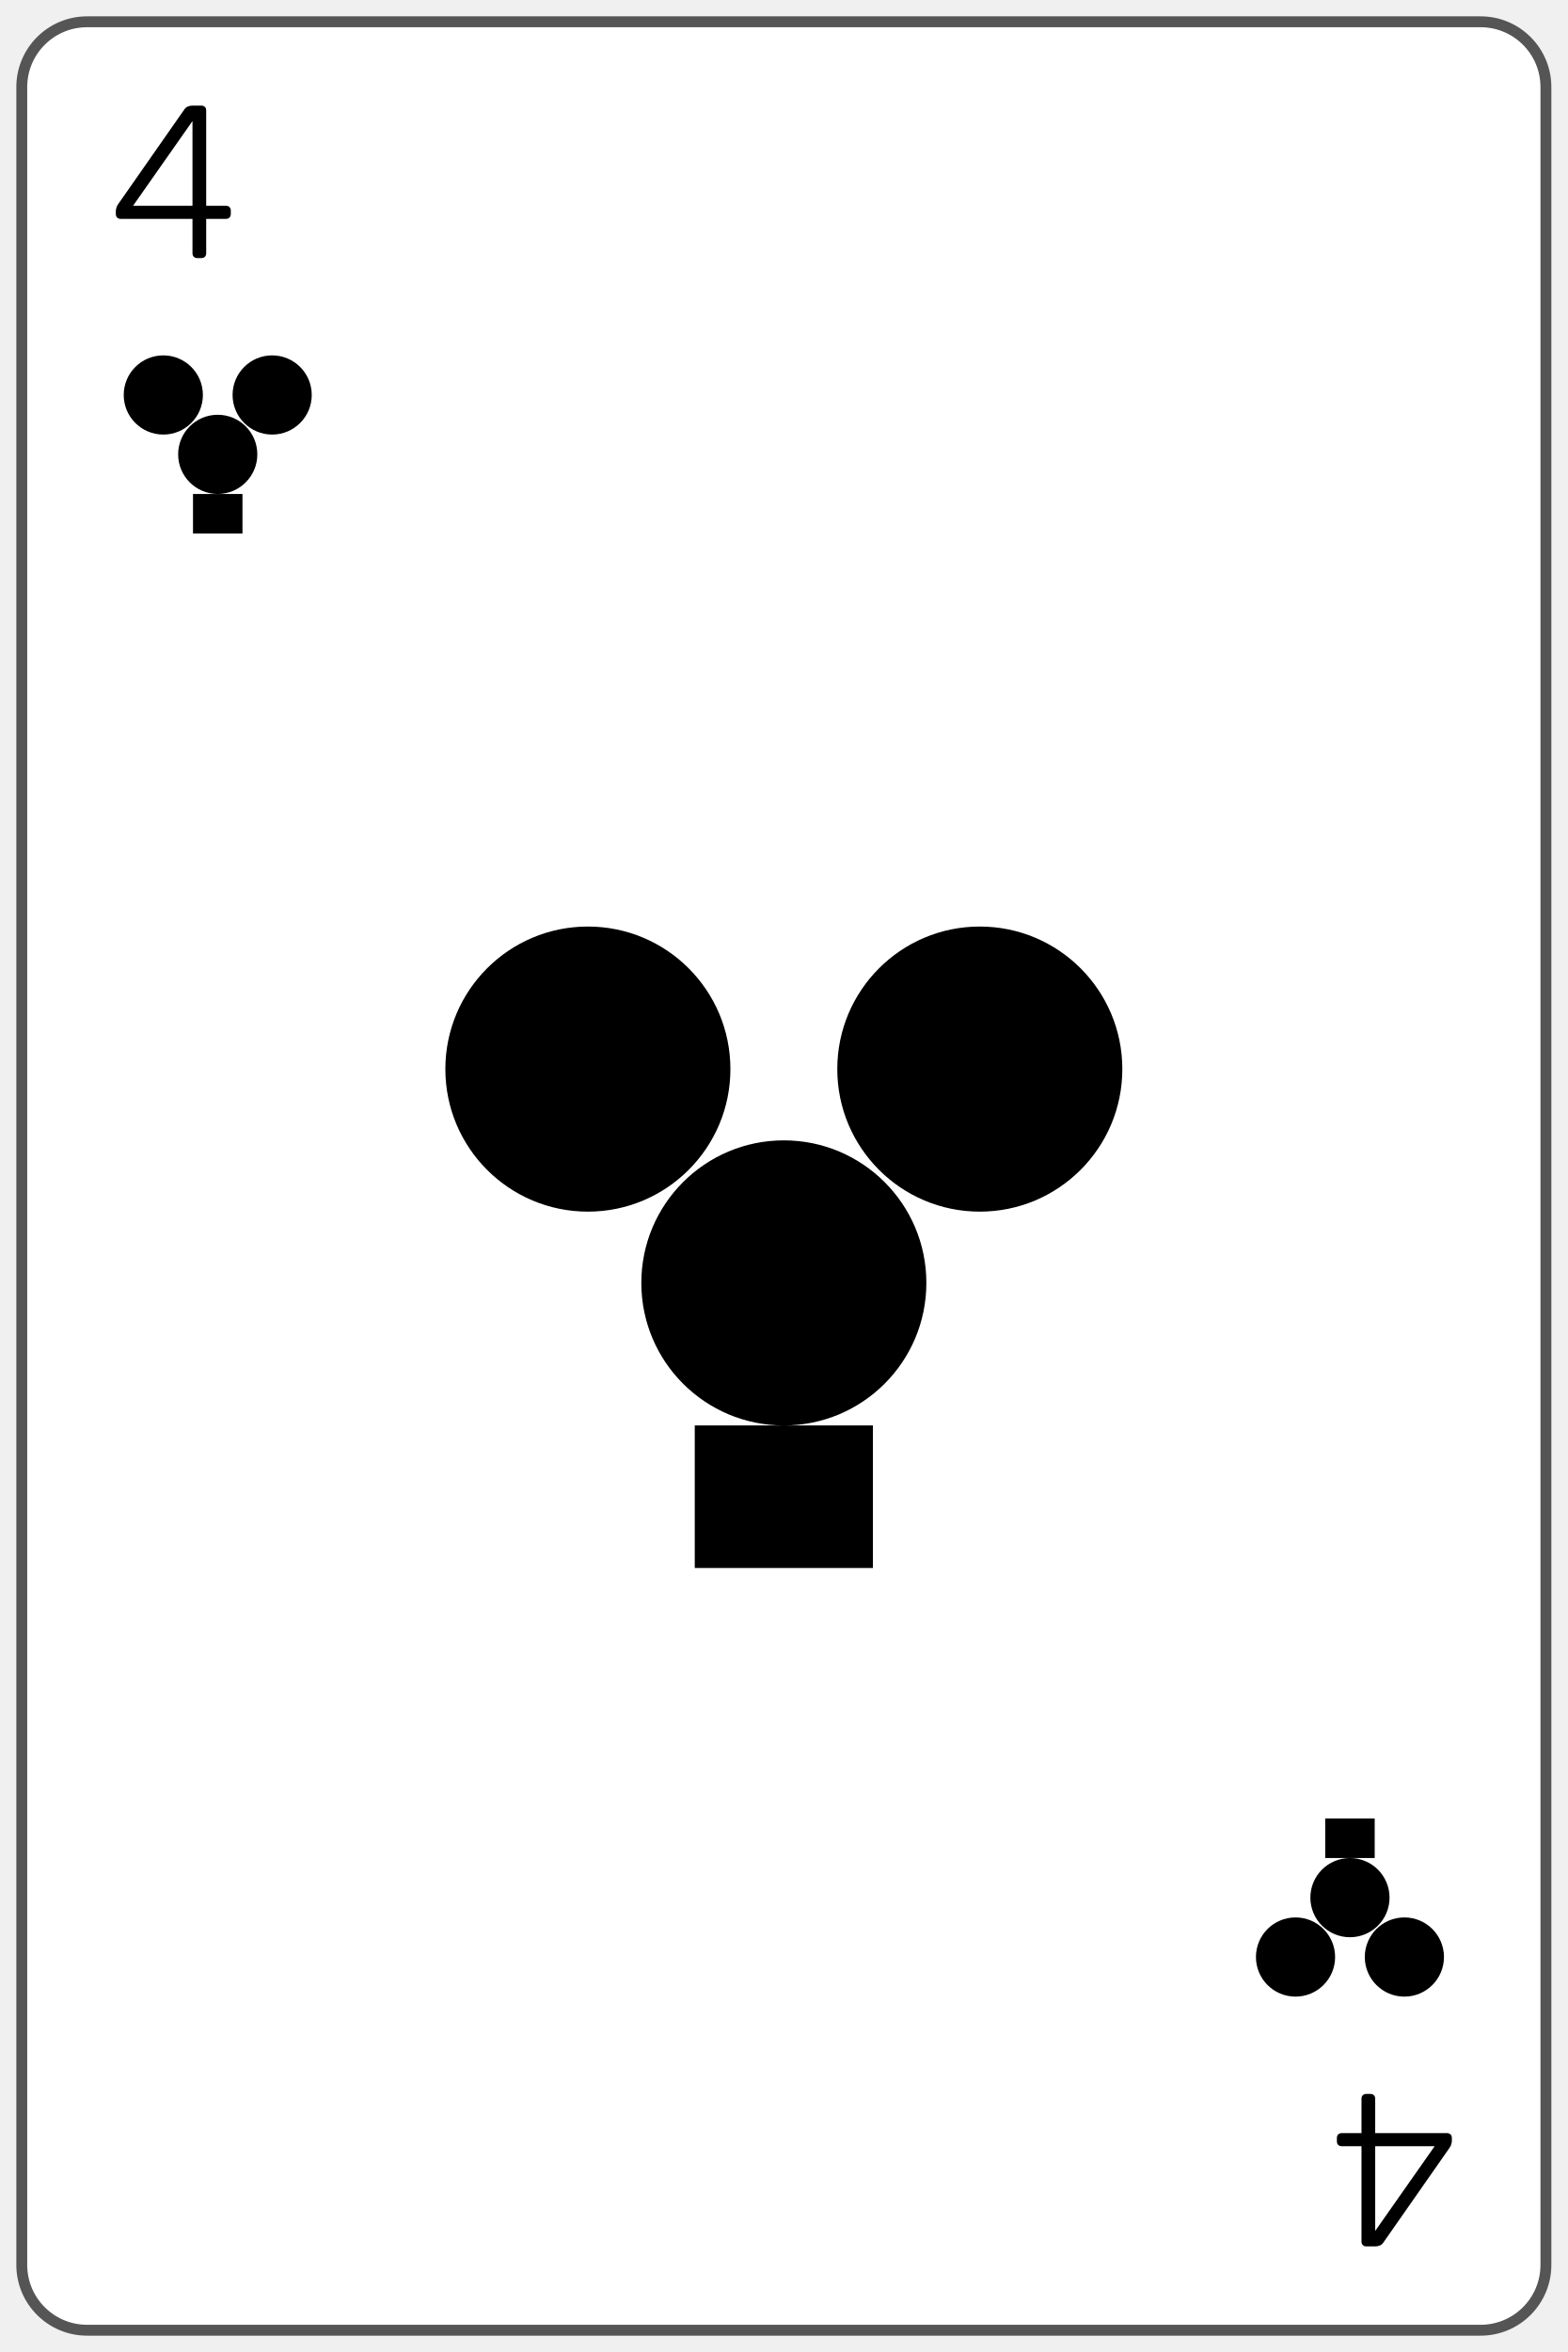
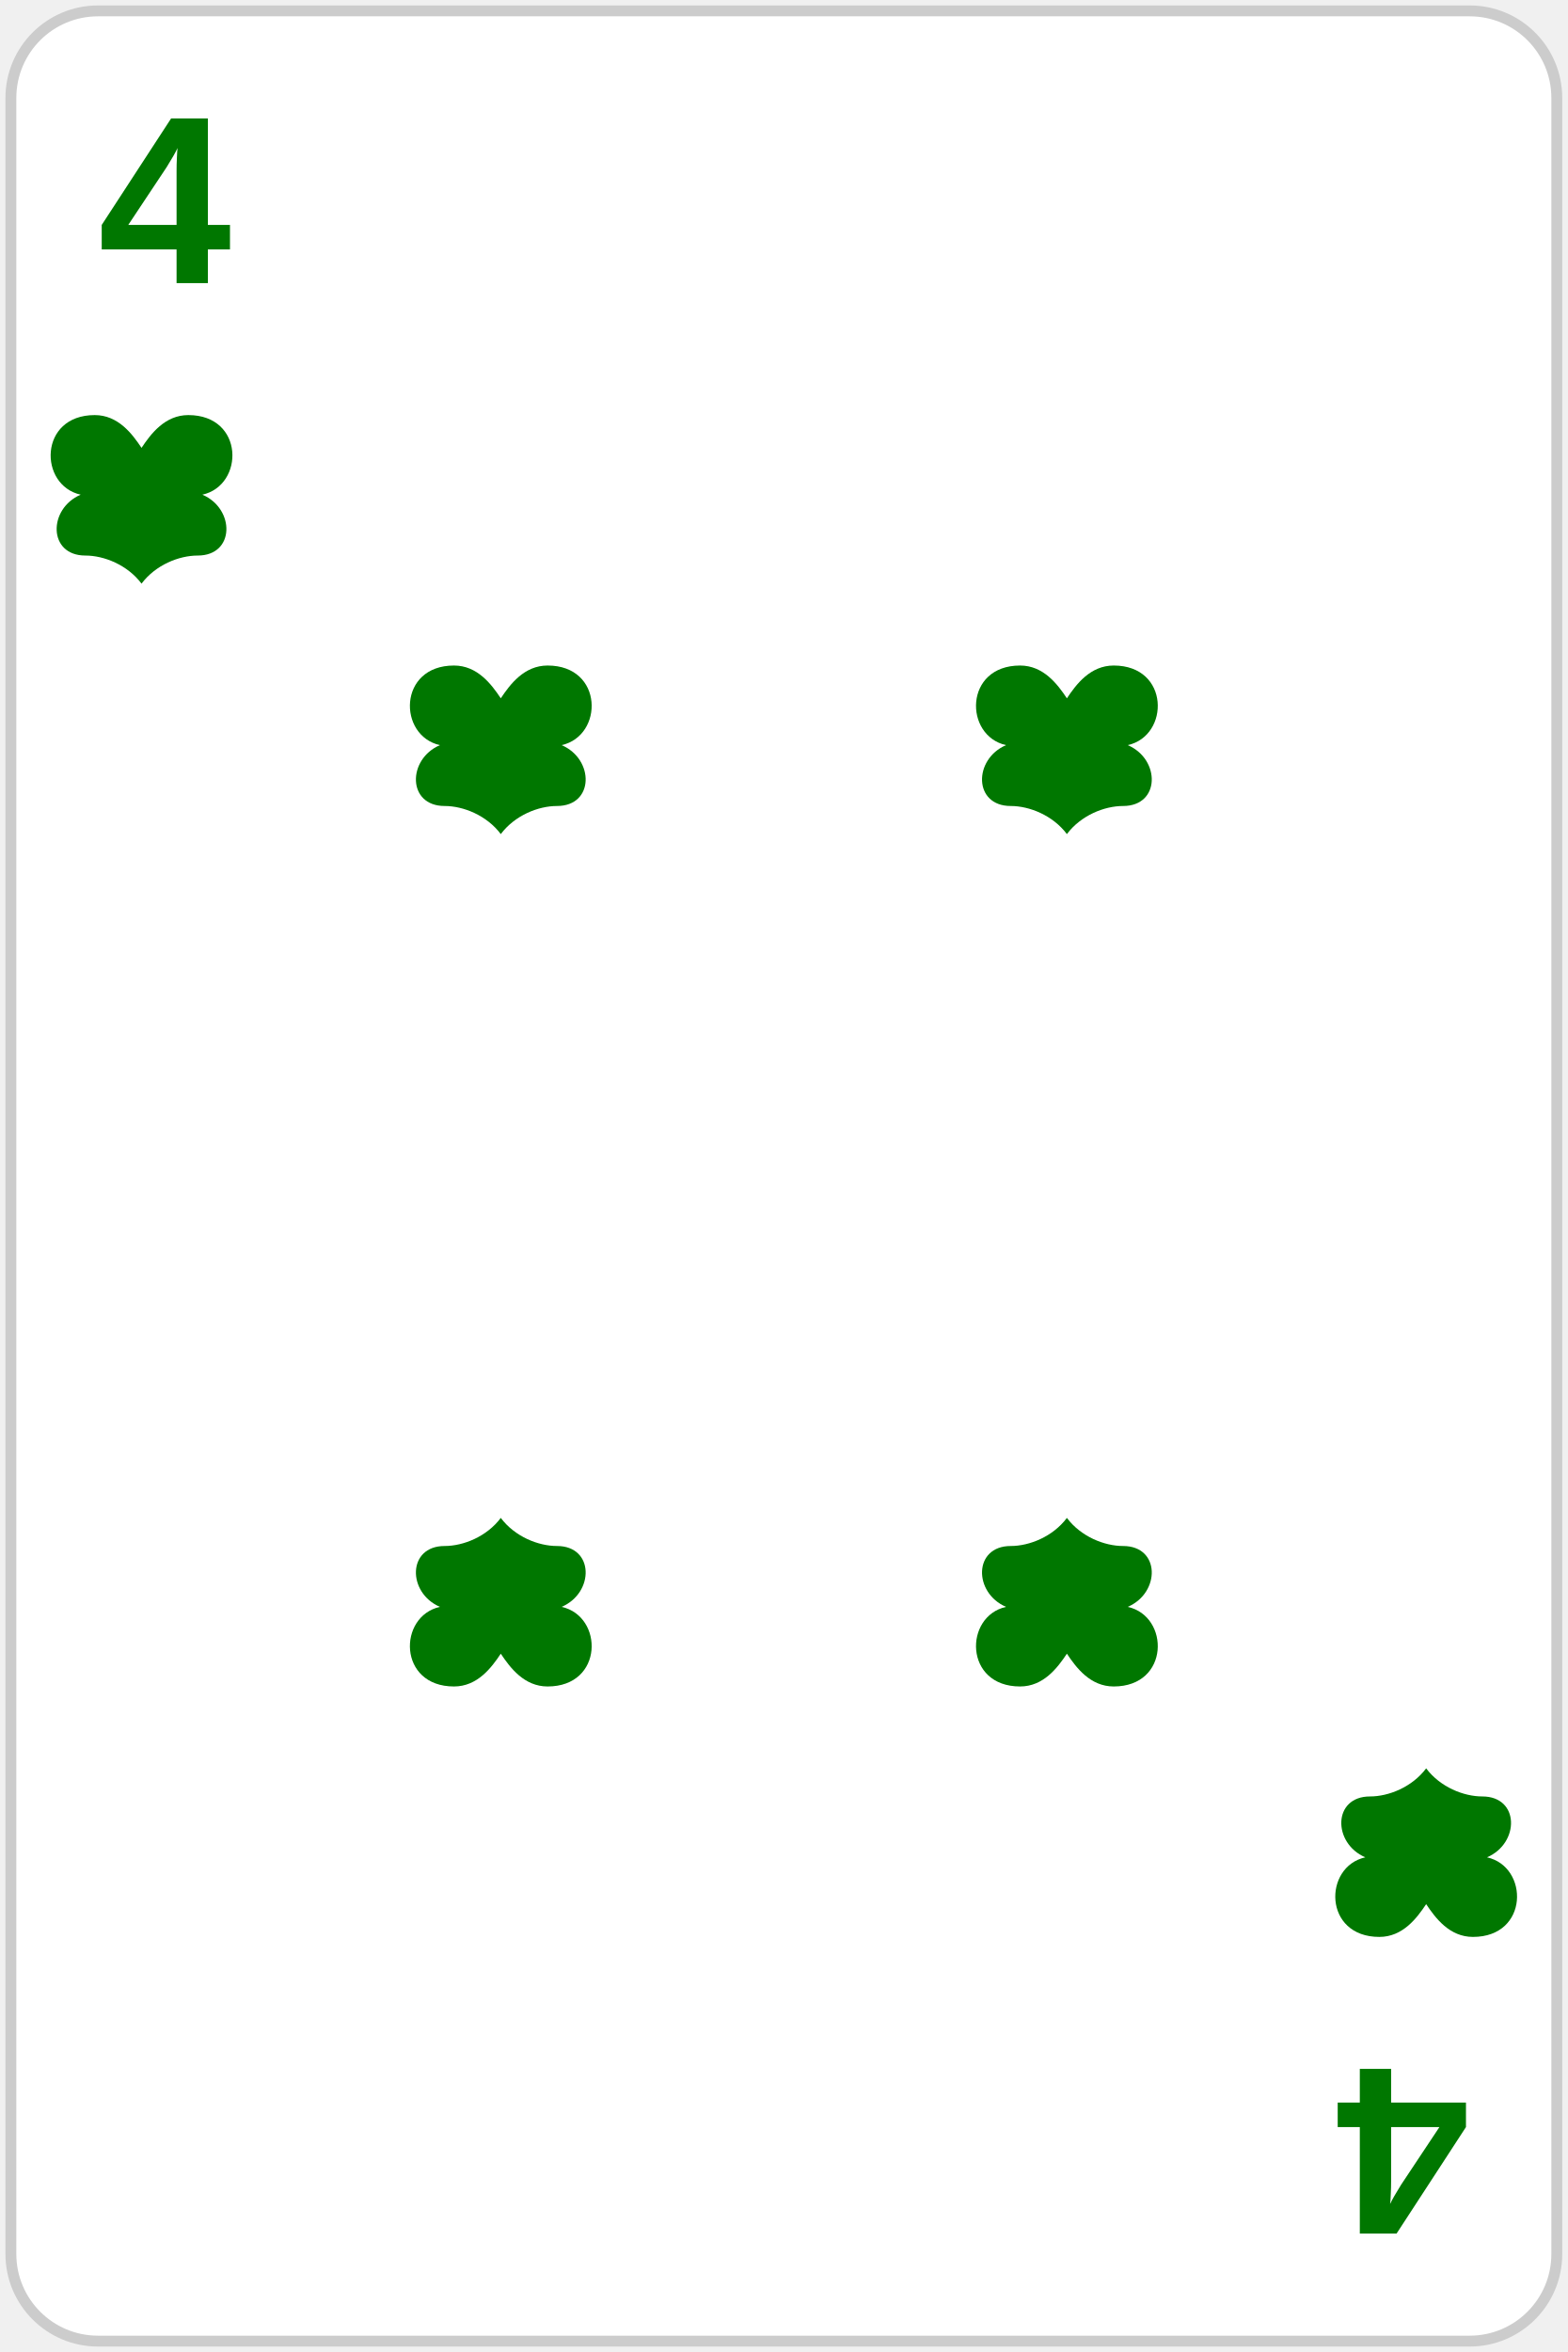
<svg xmlns="http://www.w3.org/2000/svg" viewBox="0 0 72 108">
-   <rect fill="white" stroke="#555" stroke-width="0.5" x="1" y="1" width="70" height="106" rx="3" ry="3" />
-   <path fill="#000000" transform="translate(5.000,2.500)" d="M4.06 9.35Q3.96 9.35 3.9 9.29Q3.84 9.23 3.84 9.13V7.55H0.54Q0.44 7.55 0.38 7.49Q0.32 7.43 0.32 7.33V7.17Q0.32 7.15 0.34 7.06Q0.36 6.97 0.43 6.87L3.47 2.52Q3.59 2.35 3.84 2.35H4.25Q4.35 2.35 4.41 2.41Q4.47 2.47 4.47 2.57V6.95H5.38Q5.48 6.95 5.54 7.01Q5.6 7.07 5.6 7.17V7.33Q5.6 7.43 5.54 7.49Q5.48 7.55 5.38 7.55H4.47V9.13Q4.47 9.23 4.41 9.29Q4.35 9.35 4.25 9.35ZM1.11 6.95H3.84V3.06Z" />
-   <path fill="#000000" transform="translate(10.000,19.500) scale(0.4545)" d="M-5.5,1 A4,4 0 1,1 -5.5,-7 A4,4 0 1,1 -5.5,1 Z M5.5,1 A4,4 0 1,1 5.5,-7 A4,4 0 1,1 5.5,1 Z M0,7 A4,4 0 1,1 0,-1 A4,4 0 1,1 0,7 Z M-2.5,7 L2.5,7 L2.5,11 L-2.5,11 Z" />
-   <path fill="#000000" transform="translate(36.000,54.000) scale(1.6364)" d="M-5.5,1 A4,4 0 1,1 -5.5,-7 A4,4 0 1,1 -5.5,1 Z M5.5,1 A4,4 0 1,1 5.5,-7 A4,4 0 1,1 5.5,1 Z M0,7 A4,4 0 1,1 0,-1 A4,4 0 1,1 0,7 Z M-2.5,7 L2.5,7 L2.5,11 L-2.5,11 Z" />
+   <rect fill="white" stroke="#cccccc" stroke-width="0.5" x="0.5" y="0.5" width="71" height="107" rx="4" />
+   <text x="4.5" y="13" font-family="Arial,Helvetica,sans-serif" font-size="11" font-weight="bold" fill="#007700">4</text>
+   <path fill="#007700" d="M 0,10 C -1.5,8 -4,7 -6,7 C -10,7 -10,2 -6.5,0.5 C -11,-0.5 -11,-8 -5,-8 C -2.5,-8 -1,-6 0,-4.5 C 1,-6 2.5,-8 5,-8 C 11,-8 11,-0.5 6.5,0.5 C 10,2 10,7 6,7 C 4,7 1.5,8 0,10 Z" transform="translate(6.5,22.5) scale(0.43)" />
  <g transform="translate(72,108) rotate(180)">
-     <path fill="#000000" transform="translate(5.000,2.500)" d="M4.06 9.35Q3.96 9.35 3.9 9.29Q3.84 9.23 3.84 9.13V7.55H0.54Q0.44 7.55 0.38 7.49Q0.32 7.43 0.32 7.33V7.17Q0.32 7.15 0.34 7.06Q0.36 6.97 0.43 6.87L3.47 2.52Q3.59 2.35 3.84 2.35H4.25Q4.35 2.35 4.41 2.41Q4.47 2.47 4.47 2.57V6.95H5.38Q5.48 6.95 5.54 7.01Q5.6 7.07 5.6 7.17V7.33Q5.6 7.43 5.54 7.49Q5.48 7.55 5.38 7.55H4.47V9.13Q4.47 9.23 4.41 9.29Q4.35 9.35 4.25 9.35ZM1.11 6.95H3.84V3.06Z" />
-     <path fill="#000000" transform="translate(10.000,19.500) scale(0.4545)" d="M-5.5,1 A4,4 0 1,1 -5.5,-7 A4,4 0 1,1 -5.5,1 Z M5.5,1 A4,4 0 1,1 5.5,-7 A4,4 0 1,1 5.5,1 Z M0,7 A4,4 0 1,1 0,-1 A4,4 0 1,1 0,7 Z M-2.5,7 L2.5,7 L2.5,11 L-2.5,11 Z" />
+     <text x="4.5" y="13" font-family="Arial,Helvetica,sans-serif" font-size="11" font-weight="bold" fill="#007700">4</text>
+     <path fill="#007700" d="M 0,10 C -1.5,8 -4,7 -6,7 C -10,7 -10,2 -6.5,0.5 C -11,-0.5 -11,-8 -5,-8 C -2.5,-8 -1,-6 0,-4.5 C 1,-6 2.5,-8 5,-8 C 11,-8 11,-0.5 6.5,0.5 C 10,2 10,7 6,7 C 4,7 1.5,8 0,10 Z" transform="translate(6.5,22.5) scale(0.43)" />
  </g>
+   <path fill="#007700" d="M 0,10 C -1.5,8 -4,7 -6,7 C -10,7 -10,2 -6.5,0.5 C -11,-0.5 -11,-8 -5,-8 C -2.5,-8 -1,-6 0,-4.5 C 1,-6 2.5,-8 5,-8 C 11,-8 11,-0.5 6.5,0.5 C 10,2 10,7 6,7 C 4,7 1.5,8 0,10 Z" transform="translate(23,34) scale(0.43)" />
+   <path fill="#007700" d="M 0,10 C -1.5,8 -4,7 -6,7 C -10,7 -10,2 -6.5,0.5 C -11,-0.5 -11,-8 -5,-8 C -2.5,-8 -1,-6 0,-4.5 C 1,-6 2.5,-8 5,-8 C 11,-8 11,-0.5 6.5,0.5 C 10,2 10,7 6,7 C 4,7 1.5,8 0,10 Z" transform="translate(49,34) scale(0.43)" />
+   <path fill="#007700" d="M 0,10 C -1.5,8 -4,7 -6,7 C -10,7 -10,2 -6.5,0.5 C -11,-0.5 -11,-8 -5,-8 C -2.5,-8 -1,-6 0,-4.5 C 1,-6 2.5,-8 5,-8 C 11,-8 11,-0.5 6.5,0.5 C 10,2 10,7 6,7 C 4,7 1.5,8 0,10 Z" transform="translate(23,74) scale(0.43) rotate(180)" />
+   <path fill="#007700" d="M 0,10 C -1.5,8 -4,7 -6,7 C -10,7 -10,2 -6.5,0.5 C -11,-0.5 -11,-8 -5,-8 C -2.5,-8 -1,-6 0,-4.5 C 1,-6 2.5,-8 5,-8 C 11,-8 11,-0.5 6.5,0.5 C 10,2 10,7 6,7 C 4,7 1.5,8 0,10 Z" transform="translate(49,74) scale(0.43) rotate(180)" />
</svg>
